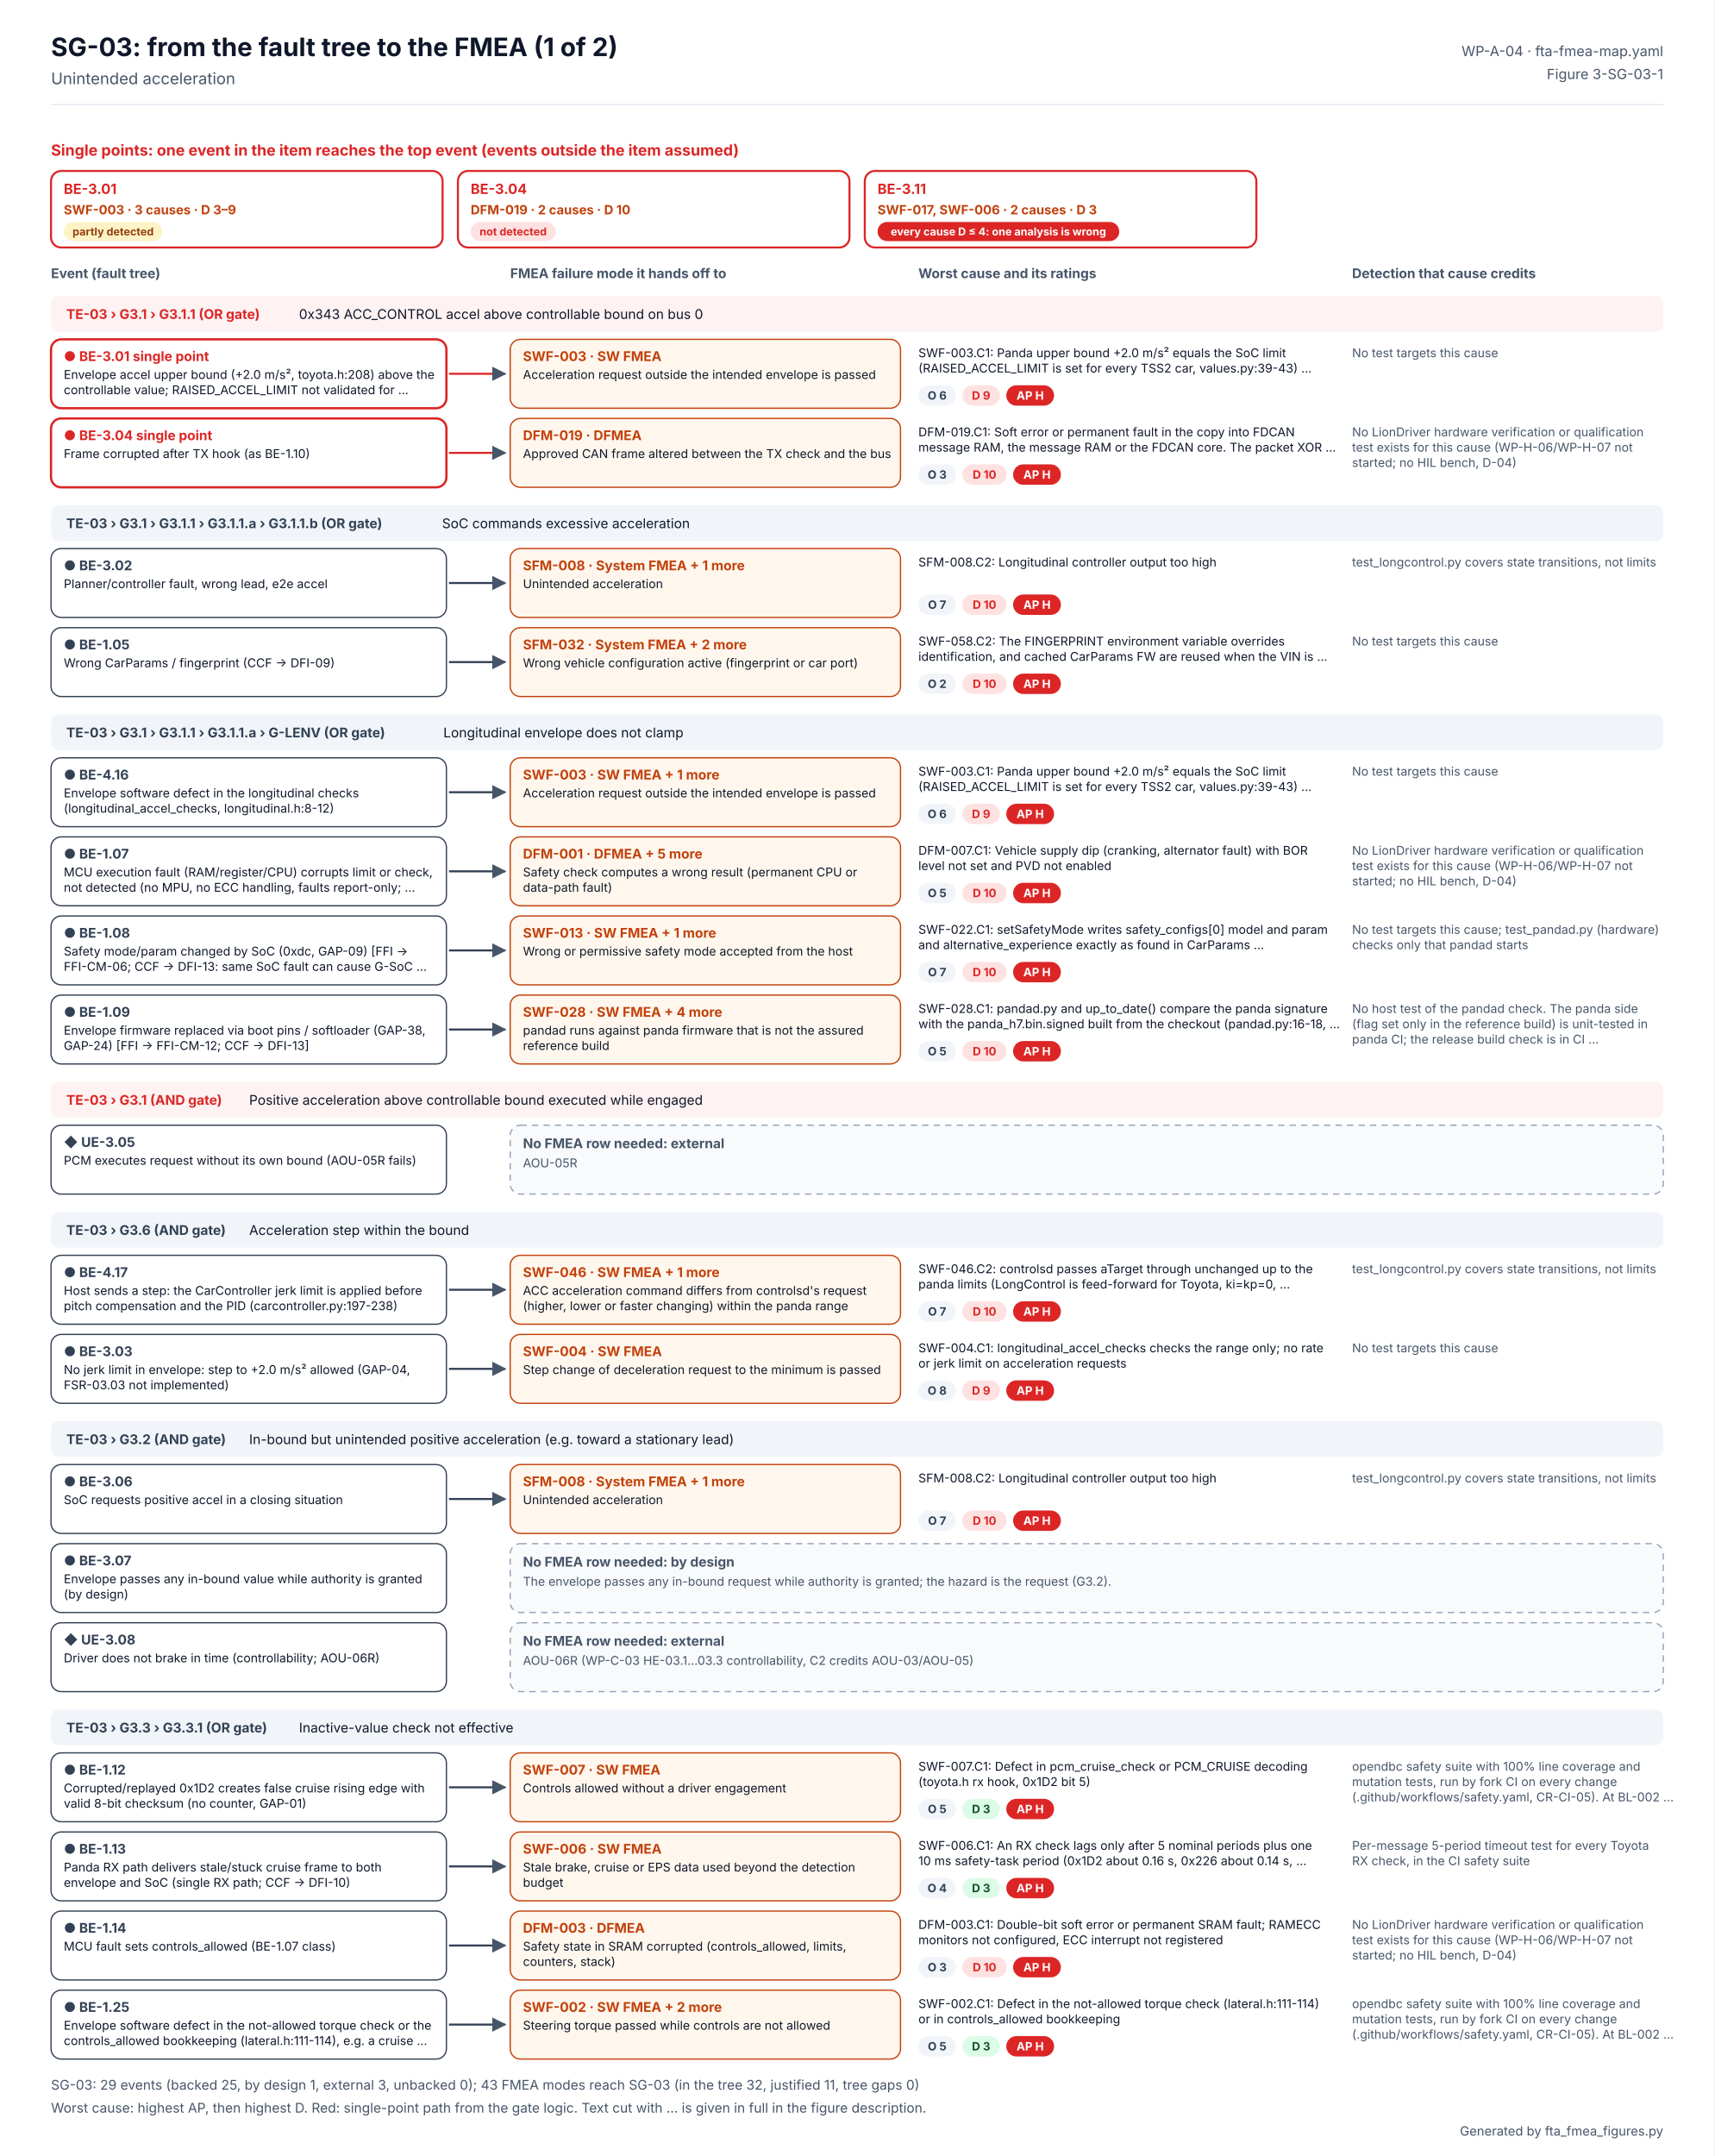
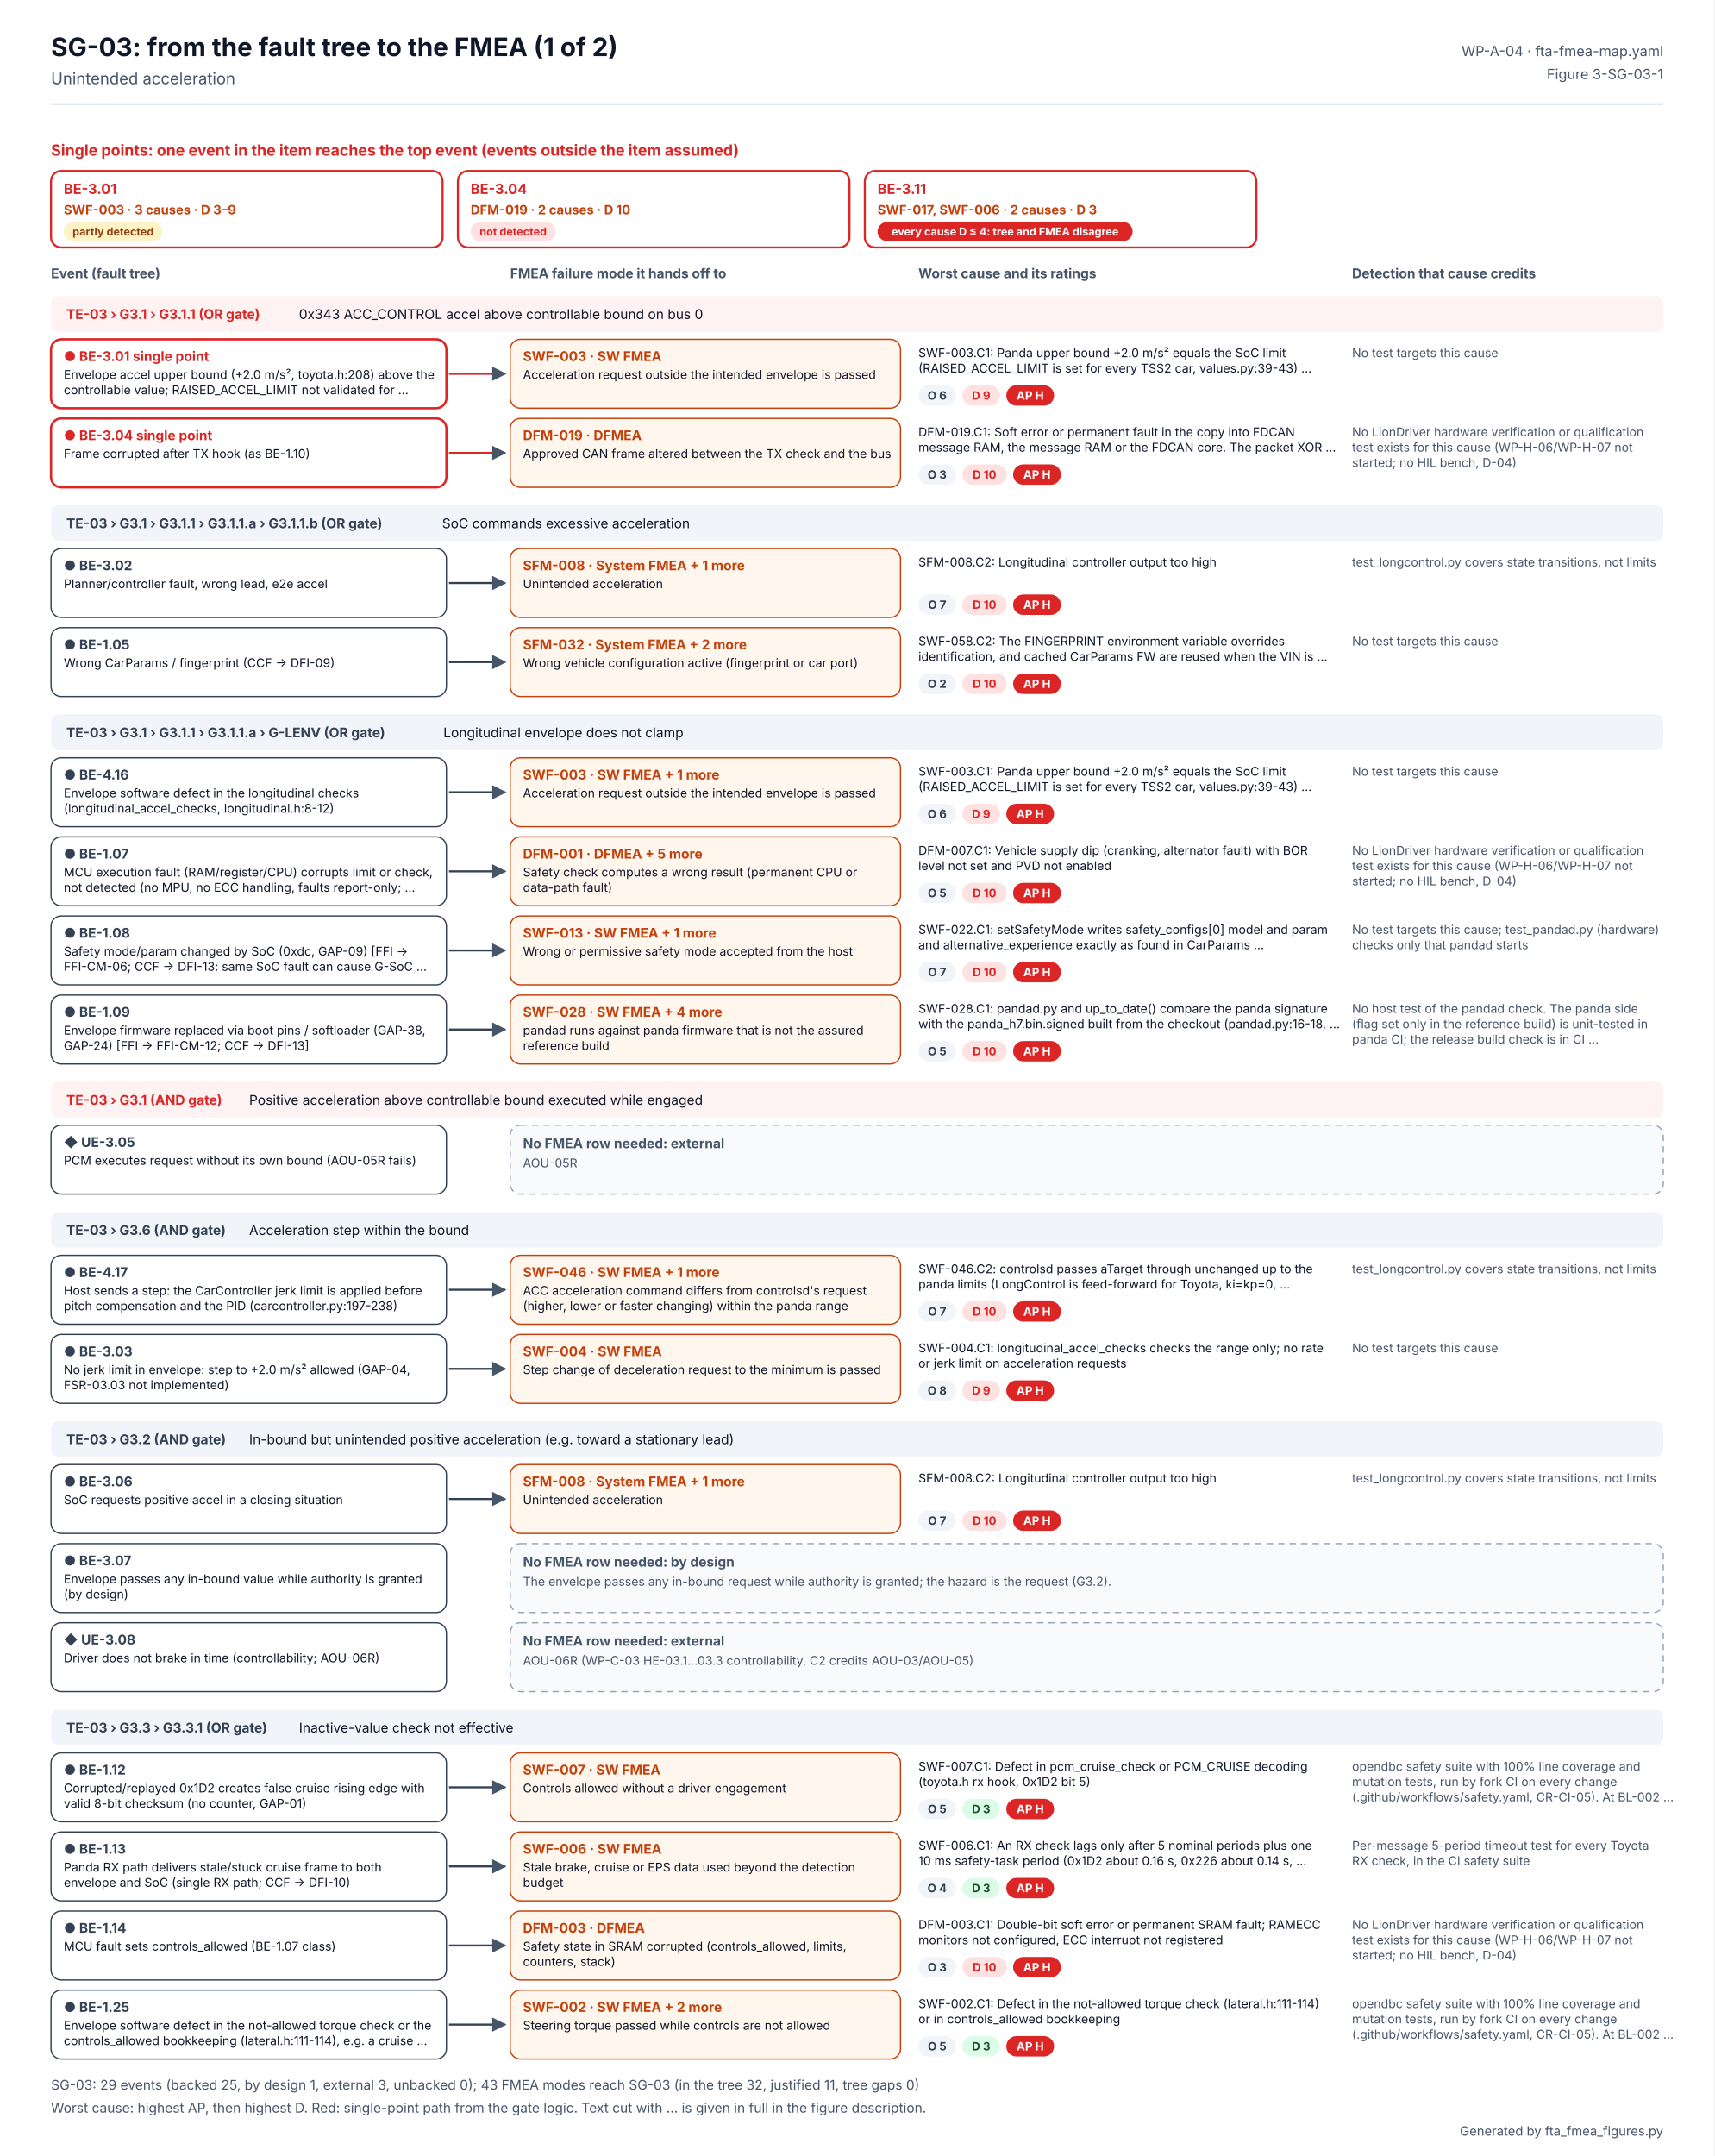
<svg xmlns="http://www.w3.org/2000/svg" width="1344" height="1690" viewBox="0 0 1344 1690" font-family="Inter, 'Segoe UI', Helvetica, Arial, sans-serif" role="img" aria-labelledby="t d">
  <defs>
    <marker id="ab" viewBox="0 0 10 10" refX="9" refY="5" markerWidth="7" markerHeight="7" orient="auto">
      <path d="M0 0L10 5L0 10z" fill="#2563EB" />
    </marker>
    <marker id="ao" viewBox="0 0 10 10" refX="9" refY="5" markerWidth="7" markerHeight="7" orient="auto">
      <path d="M0 0L10 5L0 10z" fill="#C2410C" />
    </marker>
    <marker id="ag" viewBox="0 0 10 10" refX="9" refY="5" markerWidth="7" markerHeight="7" orient="auto">
      <path d="M0 0L10 5L0 10z" fill="#475569" />
    </marker>
  </defs>
  <rect width="1344" height="1690" fill="#FFFFFF" />
  <text x="40" y="44" font-size="20" fill="#0F172A" font-weight="700">SG-03: from the fault tree to the FMEA (1 of 2)</text>
  <text x="40" y="66" font-size="12.5" fill="#475569">Unintended acceleration</text>
  <text x="1304" y="44" font-size="11" fill="#475569" text-anchor="end">WP-A-04 · fta-fmea-map.yaml</text>
  <text x="1304" y="62" font-size="11" fill="#475569" text-anchor="end">Figure 3-SG-03-1</text>
  <line x1="40" y1="82" x2="1304" y2="82" stroke="#E2E8F0" />
  <text x="40" y="122" font-size="12" fill="#DC2626" font-weight="700">Single points: one event in the item reaches the top event (events outside the item assumed)</text>
  <rect x="40" y="134" width="307" height="60" rx="8" fill="#FFFFFF" stroke="#DC2626" stroke-width="1.6" />
  <text x="50" y="152" font-size="11" fill="#DC2626" font-weight="700">BE-3.01</text>
  <text x="50" y="168" font-size="10" fill="#C2410C" font-weight="700">SWF-003 · 3 causes · D 3–9</text>
  <rect x="50" y="174" width="77.3" height="15" rx="7.5" fill="#FEF3C7" />
  <text x="88.67" y="184.56" font-size="8.5" fill="#92400E" font-weight="700" text-anchor="middle">partly detected</text>
  <rect x="359" y="134" width="307" height="60" rx="8" fill="#FFFFFF" stroke="#DC2626" stroke-width="1.6" />
  <text x="369" y="152" font-size="11" fill="#DC2626" font-weight="700">BE-3.04</text>
  <text x="369" y="168" font-size="10" fill="#C2410C" font-weight="700">DFM-019 · 2 causes · D 10</text>
  <rect x="369" y="174" width="66.6" height="15" rx="7.5" fill="#FEE2E2" />
  <text x="402.309" y="184.56" font-size="8.5" fill="#DC2626" font-weight="700" text-anchor="middle">not detected</text>
  <rect x="678" y="134" width="307" height="60" rx="8" fill="#FFFFFF" stroke="#DC2626" stroke-width="1.6" />
  <text x="688" y="152" font-size="11" fill="#DC2626" font-weight="700">BE-3.11</text>
  <text x="688" y="168" font-size="10" fill="#C2410C" font-weight="700">SWF-017, SWF-006 · 2 causes · D 3</text>
-   <rect x="688" y="174" width="189.5" height="15" rx="7.5" fill="#DC2626" />
-   <text x="782.757" y="184.56" font-size="8.5" fill="#FFFFFF" font-weight="700" text-anchor="middle">every cause D ≤ 4: one analysis is wrong</text>
+   <rect x="688" y="174" width="200.0" height="15" rx="7.5" fill="#DC2626" />
+   <text x="787.983" y="184.56" font-size="8.5" fill="#FFFFFF" font-weight="700" text-anchor="middle">every cause D ≤ 4: tree and FMEA disagree</text>
  <text x="40" y="218" font-size="10.5" fill="#475569" font-weight="700">Event (fault tree)</text>
  <text x="400" y="218" font-size="10.5" fill="#475569" font-weight="700">FMEA failure mode it hands off to</text>
  <text x="720" y="218" font-size="10.5" fill="#475569" font-weight="700">Worst cause and its ratings</text>
  <text x="1060" y="218" font-size="10.5" fill="#475569" font-weight="700">Detection that cause credits</text>
  <rect x="40" y="232" width="1264" height="28" rx="6" fill="#FEF2F2" />
  <text x="52" y="250" font-size="10.5" fill="#DC2626" font-weight="700">TE-03 › G3.1 › G3.1.1 (OR gate)</text>
  <text x="234.4" y="250" font-size="10.5" fill="#0F172A">0x343 ACC_CONTROL accel above controllable bound on bus 0</text>
  <rect x="40" y="266" width="310" height="54" rx="8" fill="#FFFFFF" stroke="#DC2626" stroke-width="1.8" />
  <text x="50" y="283" font-size="10.5" fill="#DC2626" font-weight="700">● BE-3.01  single point</text>
  <text x="50" y="297" font-size="9.5" fill="#0F172A">Envelope accel upper bound (+2.0 m/s², toyota.h:208) above the</text>
  <text x="50" y="309" font-size="9.5" fill="#0F172A">controllable value; RAISED_ACCEL_LIMIT not validated for …</text>
  <g>
    <animate attributeName="opacity" values="0.2;0.2;1;1" keyTimes="0;0.08;0.14;1" dur="6s" repeatCount="indefinite" />
    <path d="M352 293 H396" stroke="#DC2626" stroke-width="1.6" marker-end="url(#ag)" />
    <rect x="400" y="266" width="306" height="54" rx="8" fill="#FFF7ED" stroke="#C2410C" />
    <text x="410" y="283" font-size="10.5" fill="#C2410C" font-weight="700">SWF-003 · SW FMEA</text>
    <text x="410" y="297" font-size="9.5" fill="#0F172A">Acceleration request outside the intended envelope is passed</text>
    <text x="720" y="280" font-size="9.5" fill="#0F172A">SWF-003.C1: Panda upper bound +2.0 m/s² equals the SoC limit</text>
    <text x="720" y="292" font-size="9.5" fill="#0F172A">(RAISED_ACCEL_LIMIT is set for every TSS2 car, values.py:39-43) …</text>
    <rect x="720" y="302" width="29.5" height="16" rx="8" fill="#F1F5F9" />
    <text x="734.727" y="313.24" font-size="9" fill="#334155" font-weight="700" text-anchor="middle">O 6</text>
    <rect x="754.455" y="302" width="29.5" height="16" rx="8" fill="#FEE2E2" />
    <text x="769.182" y="313.24" font-size="9" fill="#DC2626" font-weight="700" text-anchor="middle">D 9</text>
    <rect x="788.91" y="302" width="37.5" height="16" rx="8" fill="#DC2626" />
    <text x="807.644" y="313.24" font-size="9" fill="#FFFFFF" font-weight="700" text-anchor="middle">AP H</text>
    <text x="1060" y="280" font-size="9.5" fill="#475569">No test targets this cause</text>
  </g>
  <rect x="40" y="328" width="310" height="54" rx="8" fill="#FFFFFF" stroke="#DC2626" stroke-width="1.8" />
  <text x="50" y="345" font-size="10.5" fill="#DC2626" font-weight="700">● BE-3.04  single point</text>
  <text x="50" y="359" font-size="9.5" fill="#0F172A">Frame corrupted after TX hook (as BE-1.10)</text>
  <g>
    <animate attributeName="opacity" values="0.2;0.2;1;1" keyTimes="0;0.20;0.26;1" dur="6s" repeatCount="indefinite" />
    <path d="M352 355 H396" stroke="#DC2626" stroke-width="1.6" marker-end="url(#ag)" />
    <rect x="400" y="328" width="306" height="54" rx="8" fill="#FFF7ED" stroke="#C2410C" />
    <text x="410" y="345" font-size="10.5" fill="#C2410C" font-weight="700">DFM-019 · DFMEA</text>
    <text x="410" y="359" font-size="9.5" fill="#0F172A">Approved CAN frame altered between the TX check and the bus</text>
    <text x="720" y="342" font-size="9.5" fill="#0F172A">DFM-019.C1: Soft error or permanent fault in the copy into FDCAN</text>
    <text x="720" y="354" font-size="9.5" fill="#0F172A">message RAM, the message RAM or the FDCAN core. The packet XOR …</text>
    <rect x="720" y="364" width="29.5" height="16" rx="8" fill="#F1F5F9" />
    <text x="734.727" y="375.24" font-size="9" fill="#334155" font-weight="700" text-anchor="middle">O 3</text>
    <rect x="754.455" y="364" width="34.8" height="16" rx="8" fill="#FEE2E2" />
    <text x="771.853" y="375.24" font-size="9" fill="#DC2626" font-weight="700" text-anchor="middle">D 10</text>
    <rect x="794.252" y="364" width="37.5" height="16" rx="8" fill="#DC2626" />
    <text x="812.986" y="375.24" font-size="9" fill="#FFFFFF" font-weight="700" text-anchor="middle">AP H</text>
    <text x="1060" y="342" font-size="9.5" fill="#475569">No LionDriver hardware verification or qualification</text>
    <text x="1060" y="354" font-size="9.5" fill="#475569">test exists for this cause (WP-H-06/WP-H-07 not</text>
    <text x="1060" y="366" font-size="9.5" fill="#475569">started; no HIL bench, D-04)</text>
  </g>
  <rect x="40" y="396" width="1264" height="28" rx="6" fill="#F1F5F9" />
  <text x="52" y="414" font-size="10.5" fill="#334155" font-weight="700">TE-03 › G3.1 › G3.1.1 › G3.1.1.a › G3.1.1.b (OR gate)</text>
  <text x="346.591" y="414" font-size="10.5" fill="#0F172A">SoC commands excessive acceleration</text>
  <rect x="40" y="430" width="310" height="54" rx="8" fill="#FFFFFF" stroke="#334155" stroke-width="1" />
  <text x="50" y="447" font-size="10.5" fill="#334155" font-weight="700">● BE-3.02</text>
  <text x="50" y="461" font-size="9.5" fill="#0F172A">Planner/controller fault, wrong lead, e2e accel</text>
  <g>
    <animate attributeName="opacity" values="0.2;0.2;1;1" keyTimes="0;0.32;0.38;1" dur="6s" repeatCount="indefinite" />
    <path d="M352 457 H396" stroke="#334155" stroke-width="1.6" marker-end="url(#ag)" />
    <rect x="400" y="430" width="306" height="54" rx="8" fill="#FFF7ED" stroke="#C2410C" />
    <text x="410" y="447" font-size="10.5" fill="#C2410C" font-weight="700">SFM-008 · System FMEA  + 1 more</text>
    <text x="410" y="461" font-size="9.5" fill="#0F172A">Unintended acceleration</text>
    <text x="720" y="444" font-size="9.5" fill="#0F172A">SFM-008.C2: Longitudinal controller output too high</text>
    <rect x="720" y="466" width="29.5" height="16" rx="8" fill="#F1F5F9" />
    <text x="734.727" y="477.24" font-size="9" fill="#334155" font-weight="700" text-anchor="middle">O 7</text>
    <rect x="754.455" y="466" width="34.8" height="16" rx="8" fill="#FEE2E2" />
    <text x="771.853" y="477.24" font-size="9" fill="#DC2626" font-weight="700" text-anchor="middle">D 10</text>
    <rect x="794.252" y="466" width="37.5" height="16" rx="8" fill="#DC2626" />
    <text x="812.986" y="477.24" font-size="9" fill="#FFFFFF" font-weight="700" text-anchor="middle">AP H</text>
    <text x="1060" y="444" font-size="9.5" fill="#475569">test_longcontrol.py covers state transitions, not limits</text>
  </g>
  <rect x="40" y="492" width="310" height="54" rx="8" fill="#FFFFFF" stroke="#334155" stroke-width="1" />
  <text x="50" y="509" font-size="10.5" fill="#334155" font-weight="700">● BE-1.05</text>
  <text x="50" y="523" font-size="9.5" fill="#0F172A">Wrong CarParams / fingerprint (CCF → DFI-09)</text>
  <g>
    <animate attributeName="opacity" values="0.2;0.2;1;1" keyTimes="0;0.44;0.50;1" dur="6s" repeatCount="indefinite" />
    <path d="M352 519 H396" stroke="#334155" stroke-width="1.6" marker-end="url(#ag)" />
    <rect x="400" y="492" width="306" height="54" rx="8" fill="#FFF7ED" stroke="#C2410C" />
    <text x="410" y="509" font-size="10.5" fill="#C2410C" font-weight="700">SFM-032 · System FMEA  + 2 more</text>
    <text x="410" y="523" font-size="9.5" fill="#0F172A">Wrong vehicle configuration active (fingerprint or car port)</text>
    <text x="720" y="506" font-size="9.5" fill="#0F172A">SWF-058.C2: The FINGERPRINT environment variable overrides</text>
    <text x="720" y="518" font-size="9.5" fill="#0F172A">identification, and cached CarParams FW are reused when the VIN is …</text>
    <rect x="720" y="528" width="29.5" height="16" rx="8" fill="#F1F5F9" />
    <text x="734.727" y="539.24" font-size="9" fill="#334155" font-weight="700" text-anchor="middle">O 2</text>
    <rect x="754.455" y="528" width="34.8" height="16" rx="8" fill="#FEE2E2" />
    <text x="771.853" y="539.24" font-size="9" fill="#DC2626" font-weight="700" text-anchor="middle">D 10</text>
    <rect x="794.252" y="528" width="37.5" height="16" rx="8" fill="#DC2626" />
    <text x="812.986" y="539.24" font-size="9" fill="#FFFFFF" font-weight="700" text-anchor="middle">AP H</text>
    <text x="1060" y="506" font-size="9.5" fill="#475569">No test targets this cause</text>
  </g>
  <rect x="40" y="560" width="1264" height="28" rx="6" fill="#F1F5F9" />
  <text x="52" y="578" font-size="10.5" fill="#334155" font-weight="700">TE-03 › G3.1 › G3.1.1 › G3.1.1.a › G-LENV (OR gate)</text>
  <text x="347.592" y="578" font-size="10.5" fill="#0F172A">Longitudinal envelope does not clamp</text>
  <rect x="40" y="594" width="310" height="54" rx="8" fill="#FFFFFF" stroke="#334155" stroke-width="1" />
  <text x="50" y="611" font-size="10.5" fill="#334155" font-weight="700">● BE-4.16</text>
  <text x="50" y="625" font-size="9.5" fill="#0F172A">Envelope software defect in the longitudinal checks</text>
  <text x="50" y="637" font-size="9.5" fill="#0F172A">(longitudinal_accel_checks, longitudinal.h:8-12)</text>
  <g>
    <animate attributeName="opacity" values="0.2;0.2;1;1" keyTimes="0;0.56;0.62;1" dur="6s" repeatCount="indefinite" />
    <path d="M352 621 H396" stroke="#334155" stroke-width="1.6" marker-end="url(#ag)" />
    <rect x="400" y="594" width="306" height="54" rx="8" fill="#FFF7ED" stroke="#C2410C" />
    <text x="410" y="611" font-size="10.5" fill="#C2410C" font-weight="700">SWF-003 · SW FMEA  + 1 more</text>
    <text x="410" y="625" font-size="9.5" fill="#0F172A">Acceleration request outside the intended envelope is passed</text>
    <text x="720" y="608" font-size="9.5" fill="#0F172A">SWF-003.C1: Panda upper bound +2.0 m/s² equals the SoC limit</text>
    <text x="720" y="620" font-size="9.5" fill="#0F172A">(RAISED_ACCEL_LIMIT is set for every TSS2 car, values.py:39-43) …</text>
    <rect x="720" y="630" width="29.5" height="16" rx="8" fill="#F1F5F9" />
    <text x="734.727" y="641.24" font-size="9" fill="#334155" font-weight="700" text-anchor="middle">O 6</text>
    <rect x="754.455" y="630" width="29.5" height="16" rx="8" fill="#FEE2E2" />
    <text x="769.182" y="641.24" font-size="9" fill="#DC2626" font-weight="700" text-anchor="middle">D 9</text>
    <rect x="788.91" y="630" width="37.5" height="16" rx="8" fill="#DC2626" />
    <text x="807.644" y="641.24" font-size="9" fill="#FFFFFF" font-weight="700" text-anchor="middle">AP H</text>
    <text x="1060" y="608" font-size="9.5" fill="#475569">No test targets this cause</text>
  </g>
  <rect x="40" y="656" width="310" height="54" rx="8" fill="#FFFFFF" stroke="#334155" stroke-width="1" />
  <text x="50" y="673" font-size="10.5" fill="#334155" font-weight="700">● BE-1.07</text>
  <text x="50" y="687" font-size="9.5" fill="#0F172A">MCU execution fault (RAM/register/CPU) corrupts limit or check,</text>
  <text x="50" y="699" font-size="9.5" fill="#0F172A">not detected (no MPU, no ECC handling, faults report-only; …</text>
  <g>
    <animate attributeName="opacity" values="0.2;0.2;1;1" keyTimes="0;0.68;0.74;1" dur="6s" repeatCount="indefinite" />
    <path d="M352 683 H396" stroke="#334155" stroke-width="1.6" marker-end="url(#ag)" />
    <rect x="400" y="656" width="306" height="54" rx="8" fill="#FFF7ED" stroke="#C2410C" />
    <text x="410" y="673" font-size="10.5" fill="#C2410C" font-weight="700">DFM-001 · DFMEA  + 5 more</text>
    <text x="410" y="687" font-size="9.5" fill="#0F172A">Safety check computes a wrong result (permanent CPU or</text>
    <text x="410" y="699" font-size="9.5" fill="#0F172A">data-path fault)</text>
    <text x="720" y="670" font-size="9.5" fill="#0F172A">DFM-007.C1: Vehicle supply dip (cranking, alternator fault) with BOR</text>
    <text x="720" y="682" font-size="9.5" fill="#0F172A">level not set and PVD not enabled</text>
    <rect x="720" y="692" width="29.5" height="16" rx="8" fill="#F1F5F9" />
    <text x="734.727" y="703.24" font-size="9" fill="#334155" font-weight="700" text-anchor="middle">O 5</text>
    <rect x="754.455" y="692" width="34.8" height="16" rx="8" fill="#FEE2E2" />
    <text x="771.853" y="703.24" font-size="9" fill="#DC2626" font-weight="700" text-anchor="middle">D 10</text>
    <rect x="794.252" y="692" width="37.5" height="16" rx="8" fill="#DC2626" />
    <text x="812.986" y="703.24" font-size="9" fill="#FFFFFF" font-weight="700" text-anchor="middle">AP H</text>
    <text x="1060" y="670" font-size="9.5" fill="#475569">No LionDriver hardware verification or qualification</text>
    <text x="1060" y="682" font-size="9.5" fill="#475569">test exists for this cause (WP-H-06/WP-H-07 not</text>
    <text x="1060" y="694" font-size="9.5" fill="#475569">started; no HIL bench, D-04)</text>
  </g>
  <rect x="40" y="718" width="310" height="54" rx="8" fill="#FFFFFF" stroke="#334155" stroke-width="1" />
  <text x="50" y="735" font-size="10.5" fill="#334155" font-weight="700">● BE-1.08</text>
  <text x="50" y="749" font-size="9.5" fill="#0F172A">Safety mode/param changed by SoC (0xdc, GAP-09) [FFI →</text>
  <text x="50" y="761" font-size="9.5" fill="#0F172A">FFI-CM-06; CCF → DFI-13: same SoC fault can cause G-SoC …</text>
  <g>
    <animate attributeName="opacity" values="0.2;0.2;1;1" keyTimes="0;0.08;0.14;1" dur="6s" repeatCount="indefinite" />
    <path d="M352 745 H396" stroke="#334155" stroke-width="1.6" marker-end="url(#ag)" />
    <rect x="400" y="718" width="306" height="54" rx="8" fill="#FFF7ED" stroke="#C2410C" />
    <text x="410" y="735" font-size="10.5" fill="#C2410C" font-weight="700">SWF-013 · SW FMEA  + 1 more</text>
    <text x="410" y="749" font-size="9.5" fill="#0F172A">Wrong or permissive safety mode accepted from the host</text>
    <text x="720" y="732" font-size="9.5" fill="#0F172A">SWF-022.C1: setSafetyMode writes safety_configs[0] model and param</text>
    <text x="720" y="744" font-size="9.5" fill="#0F172A">and alternative_experience exactly as found in CarParams …</text>
    <rect x="720" y="754" width="29.5" height="16" rx="8" fill="#F1F5F9" />
    <text x="734.727" y="765.24" font-size="9" fill="#334155" font-weight="700" text-anchor="middle">O 7</text>
    <rect x="754.455" y="754" width="34.8" height="16" rx="8" fill="#FEE2E2" />
    <text x="771.853" y="765.24" font-size="9" fill="#DC2626" font-weight="700" text-anchor="middle">D 10</text>
    <rect x="794.252" y="754" width="37.5" height="16" rx="8" fill="#DC2626" />
    <text x="812.986" y="765.24" font-size="9" fill="#FFFFFF" font-weight="700" text-anchor="middle">AP H</text>
    <text x="1060" y="732" font-size="9.5" fill="#475569">No test targets this cause; test_pandad.py (hardware)</text>
    <text x="1060" y="744" font-size="9.5" fill="#475569">checks only that pandad starts</text>
  </g>
  <rect x="40" y="780" width="310" height="54" rx="8" fill="#FFFFFF" stroke="#334155" stroke-width="1" />
  <text x="50" y="797" font-size="10.5" fill="#334155" font-weight="700">● BE-1.09</text>
  <text x="50" y="811" font-size="9.5" fill="#0F172A">Envelope firmware replaced via boot pins / softloader (GAP-38,</text>
  <text x="50" y="823" font-size="9.5" fill="#0F172A">GAP-24) [FFI → FFI-CM-12; CCF → DFI-13]</text>
  <g>
    <animate attributeName="opacity" values="0.2;0.2;1;1" keyTimes="0;0.20;0.26;1" dur="6s" repeatCount="indefinite" />
    <path d="M352 807 H396" stroke="#334155" stroke-width="1.6" marker-end="url(#ag)" />
    <rect x="400" y="780" width="306" height="54" rx="8" fill="#FFF7ED" stroke="#C2410C" />
    <text x="410" y="797" font-size="10.5" fill="#C2410C" font-weight="700">SWF-028 · SW FMEA  + 4 more</text>
    <text x="410" y="811" font-size="9.5" fill="#0F172A">pandad runs against panda firmware that is not the assured</text>
    <text x="410" y="823" font-size="9.5" fill="#0F172A">reference build</text>
    <text x="720" y="794" font-size="9.5" fill="#0F172A">SWF-028.C1: pandad.py and up_to_date() compare the panda signature</text>
    <text x="720" y="806" font-size="9.5" fill="#0F172A">with the panda_h7.bin.signed built from the checkout (pandad.py:16-18, …</text>
    <rect x="720" y="816" width="29.5" height="16" rx="8" fill="#F1F5F9" />
    <text x="734.727" y="827.24" font-size="9" fill="#334155" font-weight="700" text-anchor="middle">O 5</text>
    <rect x="754.455" y="816" width="34.8" height="16" rx="8" fill="#FEE2E2" />
    <text x="771.853" y="827.24" font-size="9" fill="#DC2626" font-weight="700" text-anchor="middle">D 10</text>
    <rect x="794.252" y="816" width="37.5" height="16" rx="8" fill="#DC2626" />
    <text x="812.986" y="827.24" font-size="9" fill="#FFFFFF" font-weight="700" text-anchor="middle">AP H</text>
    <text x="1060" y="794" font-size="9.5" fill="#475569">No host test of the pandad check. The panda side</text>
    <text x="1060" y="806" font-size="9.5" fill="#475569">(flag set only in the reference build) is unit-tested in</text>
    <text x="1060" y="818" font-size="9.5" fill="#475569">panda CI; the release build check is in CI …</text>
  </g>
  <rect x="40" y="848" width="1264" height="28" rx="6" fill="#FEF2F2" />
  <text x="52" y="866" font-size="10.5" fill="#DC2626" font-weight="700">TE-03 › G3.1 (AND gate)</text>
  <text x="195.334" y="866" font-size="10.5" fill="#0F172A">Positive acceleration above controllable bound executed while engaged</text>
  <rect x="40" y="882" width="310" height="54" rx="8" fill="#FFFFFF" stroke="#334155" stroke-width="1" />
  <text x="50" y="899" font-size="10.5" fill="#334155" font-weight="700">◆ UE-3.05</text>
  <text x="50" y="913" font-size="9.5" fill="#0F172A">PCM executes request without its own bound (AOU-05R fails)</text>
  <g>
    <animate attributeName="opacity" values="0.2;0.2;1;1" keyTimes="0;0.32;0.38;1" dur="6s" repeatCount="indefinite" />
    <rect x="400" y="882" width="904" height="54" rx="8" fill="#F8FAFC" stroke="#94A3B8" stroke-dasharray="5 4" />
    <text x="410" y="900" font-size="10.5" fill="#475569" font-weight="700">No FMEA row needed: external</text>
    <text x="410" y="915" font-size="9.5" fill="#475569">AOU-05R</text>
  </g>
  <rect x="40" y="950" width="1264" height="28" rx="6" fill="#F1F5F9" />
  <text x="52" y="968" font-size="10.5" fill="#334155" font-weight="700">TE-03 › G3.6 (AND gate)</text>
  <text x="195.334" y="968" font-size="10.5" fill="#0F172A">Acceleration step within the bound</text>
  <rect x="40" y="984" width="310" height="54" rx="8" fill="#FFFFFF" stroke="#334155" stroke-width="1" />
  <text x="50" y="1001" font-size="10.5" fill="#334155" font-weight="700">● BE-4.17</text>
  <text x="50" y="1015" font-size="9.5" fill="#0F172A">Host sends a step: the CarController jerk limit is applied before</text>
  <text x="50" y="1027" font-size="9.5" fill="#0F172A">pitch compensation and the PID (carcontroller.py:197-238)</text>
  <g>
    <animate attributeName="opacity" values="0.2;0.2;1;1" keyTimes="0;0.44;0.50;1" dur="6s" repeatCount="indefinite" />
    <path d="M352 1011 H396" stroke="#334155" stroke-width="1.6" marker-end="url(#ag)" />
    <rect x="400" y="984" width="306" height="54" rx="8" fill="#FFF7ED" stroke="#C2410C" />
    <text x="410" y="1001" font-size="10.5" fill="#C2410C" font-weight="700">SWF-046 · SW FMEA  + 1 more</text>
    <text x="410" y="1015" font-size="9.5" fill="#0F172A">ACC acceleration command differs from controlsd's request</text>
    <text x="410" y="1027" font-size="9.5" fill="#0F172A">(higher, lower or faster changing) within the panda range</text>
    <text x="720" y="998" font-size="9.5" fill="#0F172A">SWF-046.C2: controlsd passes aTarget through unchanged up to the</text>
    <text x="720" y="1010" font-size="9.5" fill="#0F172A">panda limits (LongControl is feed-forward for Toyota, ki=kp=0, …</text>
    <rect x="720" y="1020" width="29.5" height="16" rx="8" fill="#F1F5F9" />
    <text x="734.727" y="1031.24" font-size="9" fill="#334155" font-weight="700" text-anchor="middle">O 7</text>
    <rect x="754.455" y="1020" width="34.8" height="16" rx="8" fill="#FEE2E2" />
    <text x="771.853" y="1031.24" font-size="9" fill="#DC2626" font-weight="700" text-anchor="middle">D 10</text>
    <rect x="794.252" y="1020" width="37.5" height="16" rx="8" fill="#DC2626" />
    <text x="812.986" y="1031.24" font-size="9" fill="#FFFFFF" font-weight="700" text-anchor="middle">AP H</text>
    <text x="1060" y="998" font-size="9.5" fill="#475569">test_longcontrol.py covers state transitions, not limits</text>
  </g>
  <rect x="40" y="1046" width="310" height="54" rx="8" fill="#FFFFFF" stroke="#334155" stroke-width="1" />
  <text x="50" y="1063" font-size="10.5" fill="#334155" font-weight="700">● BE-3.03</text>
  <text x="50" y="1077" font-size="9.5" fill="#0F172A">No jerk limit in envelope: step to +2.0 m/s² allowed (GAP-04,</text>
  <text x="50" y="1089" font-size="9.5" fill="#0F172A">FSR-03.03 not implemented)</text>
  <g>
    <animate attributeName="opacity" values="0.2;0.2;1;1" keyTimes="0;0.56;0.62;1" dur="6s" repeatCount="indefinite" />
    <path d="M352 1073 H396" stroke="#334155" stroke-width="1.6" marker-end="url(#ag)" />
    <rect x="400" y="1046" width="306" height="54" rx="8" fill="#FFF7ED" stroke="#C2410C" />
    <text x="410" y="1063" font-size="10.5" fill="#C2410C" font-weight="700">SWF-004 · SW FMEA</text>
    <text x="410" y="1077" font-size="9.5" fill="#0F172A">Step change of deceleration request to the minimum is passed</text>
    <text x="720" y="1060" font-size="9.5" fill="#0F172A">SWF-004.C1: longitudinal_accel_checks checks the range only; no rate</text>
    <text x="720" y="1072" font-size="9.5" fill="#0F172A">or jerk limit on acceleration requests</text>
    <rect x="720" y="1082" width="29.5" height="16" rx="8" fill="#F1F5F9" />
    <text x="734.727" y="1093.24" font-size="9" fill="#334155" font-weight="700" text-anchor="middle">O 8</text>
    <rect x="754.455" y="1082" width="29.5" height="16" rx="8" fill="#FEE2E2" />
    <text x="769.182" y="1093.24" font-size="9" fill="#DC2626" font-weight="700" text-anchor="middle">D 9</text>
    <rect x="788.91" y="1082" width="37.5" height="16" rx="8" fill="#DC2626" />
    <text x="807.644" y="1093.24" font-size="9" fill="#FFFFFF" font-weight="700" text-anchor="middle">AP H</text>
    <text x="1060" y="1060" font-size="9.5" fill="#475569">No test targets this cause</text>
  </g>
  <rect x="40" y="1114" width="1264" height="28" rx="6" fill="#F1F5F9" />
  <text x="52" y="1132" font-size="10.5" fill="#334155" font-weight="700">TE-03 › G3.2 (AND gate)</text>
  <text x="195.334" y="1132" font-size="10.5" fill="#0F172A">In-bound but unintended positive acceleration (e.g. toward a stationary lead)</text>
  <rect x="40" y="1148" width="310" height="54" rx="8" fill="#FFFFFF" stroke="#334155" stroke-width="1" />
  <text x="50" y="1165" font-size="10.5" fill="#334155" font-weight="700">● BE-3.06</text>
  <text x="50" y="1179" font-size="9.5" fill="#0F172A">SoC requests positive accel in a closing situation</text>
  <g>
    <animate attributeName="opacity" values="0.2;0.2;1;1" keyTimes="0;0.68;0.74;1" dur="6s" repeatCount="indefinite" />
    <path d="M352 1175 H396" stroke="#334155" stroke-width="1.6" marker-end="url(#ag)" />
    <rect x="400" y="1148" width="306" height="54" rx="8" fill="#FFF7ED" stroke="#C2410C" />
    <text x="410" y="1165" font-size="10.5" fill="#C2410C" font-weight="700">SFM-008 · System FMEA  + 1 more</text>
    <text x="410" y="1179" font-size="9.5" fill="#0F172A">Unintended acceleration</text>
    <text x="720" y="1162" font-size="9.5" fill="#0F172A">SFM-008.C2: Longitudinal controller output too high</text>
    <rect x="720" y="1184" width="29.5" height="16" rx="8" fill="#F1F5F9" />
    <text x="734.727" y="1195.24" font-size="9" fill="#334155" font-weight="700" text-anchor="middle">O 7</text>
    <rect x="754.455" y="1184" width="34.8" height="16" rx="8" fill="#FEE2E2" />
    <text x="771.853" y="1195.24" font-size="9" fill="#DC2626" font-weight="700" text-anchor="middle">D 10</text>
    <rect x="794.252" y="1184" width="37.5" height="16" rx="8" fill="#DC2626" />
    <text x="812.986" y="1195.24" font-size="9" fill="#FFFFFF" font-weight="700" text-anchor="middle">AP H</text>
    <text x="1060" y="1162" font-size="9.5" fill="#475569">test_longcontrol.py covers state transitions, not limits</text>
  </g>
  <rect x="40" y="1210" width="310" height="54" rx="8" fill="#FFFFFF" stroke="#334155" stroke-width="1" />
  <text x="50" y="1227" font-size="10.5" fill="#334155" font-weight="700">● BE-3.07</text>
  <text x="50" y="1241" font-size="9.5" fill="#0F172A">Envelope passes any in-bound value while authority is granted</text>
  <text x="50" y="1253" font-size="9.5" fill="#0F172A">(by design)</text>
  <g>
    <animate attributeName="opacity" values="0.2;0.2;1;1" keyTimes="0;0.08;0.14;1" dur="6s" repeatCount="indefinite" />
    <rect x="400" y="1210" width="904" height="54" rx="8" fill="#F8FAFC" stroke="#94A3B8" stroke-dasharray="5 4" />
    <text x="410" y="1228" font-size="10.5" fill="#475569" font-weight="700">No FMEA row needed: by design</text>
    <text x="410" y="1243" font-size="9.5" fill="#475569">The envelope passes any in-bound request while authority is granted; the hazard is the request (G3.2).</text>
  </g>
  <rect x="40" y="1272" width="310" height="54" rx="8" fill="#FFFFFF" stroke="#334155" stroke-width="1" />
  <text x="50" y="1289" font-size="10.5" fill="#334155" font-weight="700">◆ UE-3.08</text>
  <text x="50" y="1303" font-size="9.5" fill="#0F172A">Driver does not brake in time (controllability; AOU-06R)</text>
  <g>
    <animate attributeName="opacity" values="0.2;0.2;1;1" keyTimes="0;0.20;0.26;1" dur="6s" repeatCount="indefinite" />
    <rect x="400" y="1272" width="904" height="54" rx="8" fill="#F8FAFC" stroke="#94A3B8" stroke-dasharray="5 4" />
    <text x="410" y="1290" font-size="10.5" fill="#475569" font-weight="700">No FMEA row needed: external</text>
    <text x="410" y="1305" font-size="9.5" fill="#475569">AOU-06R (WP-C-03 HE-03.1…03.3 controllability, C2 credits AOU-03/AOU-05)</text>
  </g>
  <rect x="40" y="1340" width="1264" height="28" rx="6" fill="#F1F5F9" />
  <text x="52" y="1358" font-size="10.5" fill="#334155" font-weight="700">TE-03 › G3.3 › G3.3.1 (OR gate)</text>
  <text x="234.4" y="1358" font-size="10.5" fill="#0F172A">Inactive-value check not effective</text>
  <rect x="40" y="1374" width="310" height="54" rx="8" fill="#FFFFFF" stroke="#334155" stroke-width="1" />
  <text x="50" y="1391" font-size="10.5" fill="#334155" font-weight="700">● BE-1.12</text>
  <text x="50" y="1405" font-size="9.5" fill="#0F172A">Corrupted/replayed 0x1D2 creates false cruise rising edge with</text>
  <text x="50" y="1417" font-size="9.5" fill="#0F172A">valid 8-bit checksum (no counter, GAP-01)</text>
  <g>
    <animate attributeName="opacity" values="0.2;0.2;1;1" keyTimes="0;0.32;0.38;1" dur="6s" repeatCount="indefinite" />
    <path d="M352 1401 H396" stroke="#334155" stroke-width="1.6" marker-end="url(#ag)" />
    <rect x="400" y="1374" width="306" height="54" rx="8" fill="#FFF7ED" stroke="#C2410C" />
    <text x="410" y="1391" font-size="10.5" fill="#C2410C" font-weight="700">SWF-007 · SW FMEA</text>
    <text x="410" y="1405" font-size="9.5" fill="#0F172A">Controls allowed without a driver engagement</text>
    <text x="720" y="1388" font-size="9.5" fill="#0F172A">SWF-007.C1: Defect in pcm_cruise_check or PCM_CRUISE decoding</text>
    <text x="720" y="1400" font-size="9.5" fill="#0F172A">(toyota.h rx hook, 0x1D2 bit 5)</text>
    <rect x="720" y="1410" width="29.5" height="16" rx="8" fill="#F1F5F9" />
    <text x="734.727" y="1421.24" font-size="9" fill="#334155" font-weight="700" text-anchor="middle">O 5</text>
    <rect x="754.455" y="1410" width="29.5" height="16" rx="8" fill="#DCFCE7" />
    <text x="769.182" y="1421.24" font-size="9" fill="#14532D" font-weight="700" text-anchor="middle">D 3</text>
    <rect x="788.91" y="1410" width="37.5" height="16" rx="8" fill="#DC2626" />
    <text x="807.644" y="1421.24" font-size="9" fill="#FFFFFF" font-weight="700" text-anchor="middle">AP H</text>
    <text x="1060" y="1388" font-size="9.5" fill="#475569">opendbc safety suite with 100% line coverage and</text>
    <text x="1060" y="1400" font-size="9.5" fill="#475569">mutation tests, run by fork CI on every change</text>
    <text x="1060" y="1412" font-size="9.5" fill="#475569">(.github/workflows/safety.yaml, CR-CI-05). At BL-002 …</text>
  </g>
  <rect x="40" y="1436" width="310" height="54" rx="8" fill="#FFFFFF" stroke="#334155" stroke-width="1" />
  <text x="50" y="1453" font-size="10.5" fill="#334155" font-weight="700">● BE-1.13</text>
  <text x="50" y="1467" font-size="9.5" fill="#0F172A">Panda RX path delivers stale/stuck cruise frame to both</text>
  <text x="50" y="1479" font-size="9.5" fill="#0F172A">envelope and SoC (single RX path; CCF → DFI-10)</text>
  <g>
    <animate attributeName="opacity" values="0.2;0.2;1;1" keyTimes="0;0.44;0.50;1" dur="6s" repeatCount="indefinite" />
    <path d="M352 1463 H396" stroke="#334155" stroke-width="1.6" marker-end="url(#ag)" />
    <rect x="400" y="1436" width="306" height="54" rx="8" fill="#FFF7ED" stroke="#C2410C" />
    <text x="410" y="1453" font-size="10.5" fill="#C2410C" font-weight="700">SWF-006 · SW FMEA</text>
    <text x="410" y="1467" font-size="9.5" fill="#0F172A">Stale brake, cruise or EPS data used beyond the detection</text>
    <text x="410" y="1479" font-size="9.5" fill="#0F172A">budget</text>
    <text x="720" y="1450" font-size="9.5" fill="#0F172A">SWF-006.C1: An RX check lags only after 5 nominal periods plus one</text>
    <text x="720" y="1462" font-size="9.5" fill="#0F172A">10 ms safety-task period (0x1D2 about 0.16 s, 0x226 about 0.14 s, …</text>
    <rect x="720" y="1472" width="29.5" height="16" rx="8" fill="#F1F5F9" />
    <text x="734.727" y="1483.24" font-size="9" fill="#334155" font-weight="700" text-anchor="middle">O 4</text>
    <rect x="754.455" y="1472" width="29.5" height="16" rx="8" fill="#DCFCE7" />
    <text x="769.182" y="1483.24" font-size="9" fill="#14532D" font-weight="700" text-anchor="middle">D 3</text>
    <rect x="788.91" y="1472" width="37.5" height="16" rx="8" fill="#DC2626" />
    <text x="807.644" y="1483.24" font-size="9" fill="#FFFFFF" font-weight="700" text-anchor="middle">AP H</text>
    <text x="1060" y="1450" font-size="9.5" fill="#475569">Per-message 5-period timeout test for every Toyota</text>
    <text x="1060" y="1462" font-size="9.5" fill="#475569">RX check, in the CI safety suite</text>
  </g>
  <rect x="40" y="1498" width="310" height="54" rx="8" fill="#FFFFFF" stroke="#334155" stroke-width="1" />
  <text x="50" y="1515" font-size="10.5" fill="#334155" font-weight="700">● BE-1.14</text>
  <text x="50" y="1529" font-size="9.5" fill="#0F172A">MCU fault sets controls_allowed (BE-1.07 class)</text>
  <g>
    <animate attributeName="opacity" values="0.2;0.2;1;1" keyTimes="0;0.56;0.62;1" dur="6s" repeatCount="indefinite" />
    <path d="M352 1525 H396" stroke="#334155" stroke-width="1.6" marker-end="url(#ag)" />
    <rect x="400" y="1498" width="306" height="54" rx="8" fill="#FFF7ED" stroke="#C2410C" />
    <text x="410" y="1515" font-size="10.5" fill="#C2410C" font-weight="700">DFM-003 · DFMEA</text>
    <text x="410" y="1529" font-size="9.5" fill="#0F172A">Safety state in SRAM corrupted (controls_allowed, limits,</text>
    <text x="410" y="1541" font-size="9.5" fill="#0F172A">counters, stack)</text>
    <text x="720" y="1512" font-size="9.5" fill="#0F172A">DFM-003.C1: Double-bit soft error or permanent SRAM fault; RAMECC</text>
    <text x="720" y="1524" font-size="9.5" fill="#0F172A">monitors not configured, ECC interrupt not registered</text>
    <rect x="720" y="1534" width="29.5" height="16" rx="8" fill="#F1F5F9" />
    <text x="734.727" y="1545.24" font-size="9" fill="#334155" font-weight="700" text-anchor="middle">O 3</text>
    <rect x="754.455" y="1534" width="34.8" height="16" rx="8" fill="#FEE2E2" />
    <text x="771.853" y="1545.24" font-size="9" fill="#DC2626" font-weight="700" text-anchor="middle">D 10</text>
    <rect x="794.252" y="1534" width="37.5" height="16" rx="8" fill="#DC2626" />
    <text x="812.986" y="1545.24" font-size="9" fill="#FFFFFF" font-weight="700" text-anchor="middle">AP H</text>
    <text x="1060" y="1512" font-size="9.5" fill="#475569">No LionDriver hardware verification or qualification</text>
    <text x="1060" y="1524" font-size="9.5" fill="#475569">test exists for this cause (WP-H-06/WP-H-07 not</text>
    <text x="1060" y="1536" font-size="9.5" fill="#475569">started; no HIL bench, D-04)</text>
  </g>
  <rect x="40" y="1560" width="310" height="54" rx="8" fill="#FFFFFF" stroke="#334155" stroke-width="1" />
  <text x="50" y="1577" font-size="10.5" fill="#334155" font-weight="700">● BE-1.25</text>
  <text x="50" y="1591" font-size="9.5" fill="#0F172A">Envelope software defect in the not-allowed torque check or the</text>
  <text x="50" y="1603" font-size="9.5" fill="#0F172A">controls_allowed bookkeeping (lateral.h:111-114), e.g. a cruise …</text>
  <g>
    <animate attributeName="opacity" values="0.2;0.2;1;1" keyTimes="0;0.68;0.74;1" dur="6s" repeatCount="indefinite" />
    <path d="M352 1587 H396" stroke="#334155" stroke-width="1.6" marker-end="url(#ag)" />
    <rect x="400" y="1560" width="306" height="54" rx="8" fill="#FFF7ED" stroke="#C2410C" />
    <text x="410" y="1577" font-size="10.5" fill="#C2410C" font-weight="700">SWF-002 · SW FMEA  + 2 more</text>
    <text x="410" y="1591" font-size="9.5" fill="#0F172A">Steering torque passed while controls are not allowed</text>
    <text x="720" y="1574" font-size="9.5" fill="#0F172A">SWF-002.C1: Defect in the not-allowed torque check (lateral.h:111-114)</text>
    <text x="720" y="1586" font-size="9.5" fill="#0F172A">or in controls_allowed bookkeeping</text>
    <rect x="720" y="1596" width="29.5" height="16" rx="8" fill="#F1F5F9" />
    <text x="734.727" y="1607.24" font-size="9" fill="#334155" font-weight="700" text-anchor="middle">O 5</text>
    <rect x="754.455" y="1596" width="29.5" height="16" rx="8" fill="#DCFCE7" />
    <text x="769.182" y="1607.24" font-size="9" fill="#14532D" font-weight="700" text-anchor="middle">D 3</text>
    <rect x="788.91" y="1596" width="37.5" height="16" rx="8" fill="#DC2626" />
    <text x="807.644" y="1607.24" font-size="9" fill="#FFFFFF" font-weight="700" text-anchor="middle">AP H</text>
    <text x="1060" y="1574" font-size="9.5" fill="#475569">opendbc safety suite with 100% line coverage and</text>
    <text x="1060" y="1586" font-size="9.5" fill="#475569">mutation tests, run by fork CI on every change</text>
    <text x="1060" y="1598" font-size="9.5" fill="#475569">(.github/workflows/safety.yaml, CR-CI-05). At BL-002 …</text>
  </g>
  <text x="40" y="1638" font-size="10.5" fill="#475569">SG-03: 29 events (backed 25, by design 1, external 3, unbacked 0); 43 FMEA modes reach SG-03 (in the tree 32, justified 11, tree gaps 0)</text>
  <text x="40" y="1656" font-size="10.5" fill="#475569">Worst cause: highest AP, then highest D. Red: single-point path from the gate logic. Text cut with … is given in full in the figure description.</text>
  <text x="1304" y="1674" font-size="10" fill="#475569" text-anchor="end">Generated by fta_fmea_figures.py</text>
</svg>
